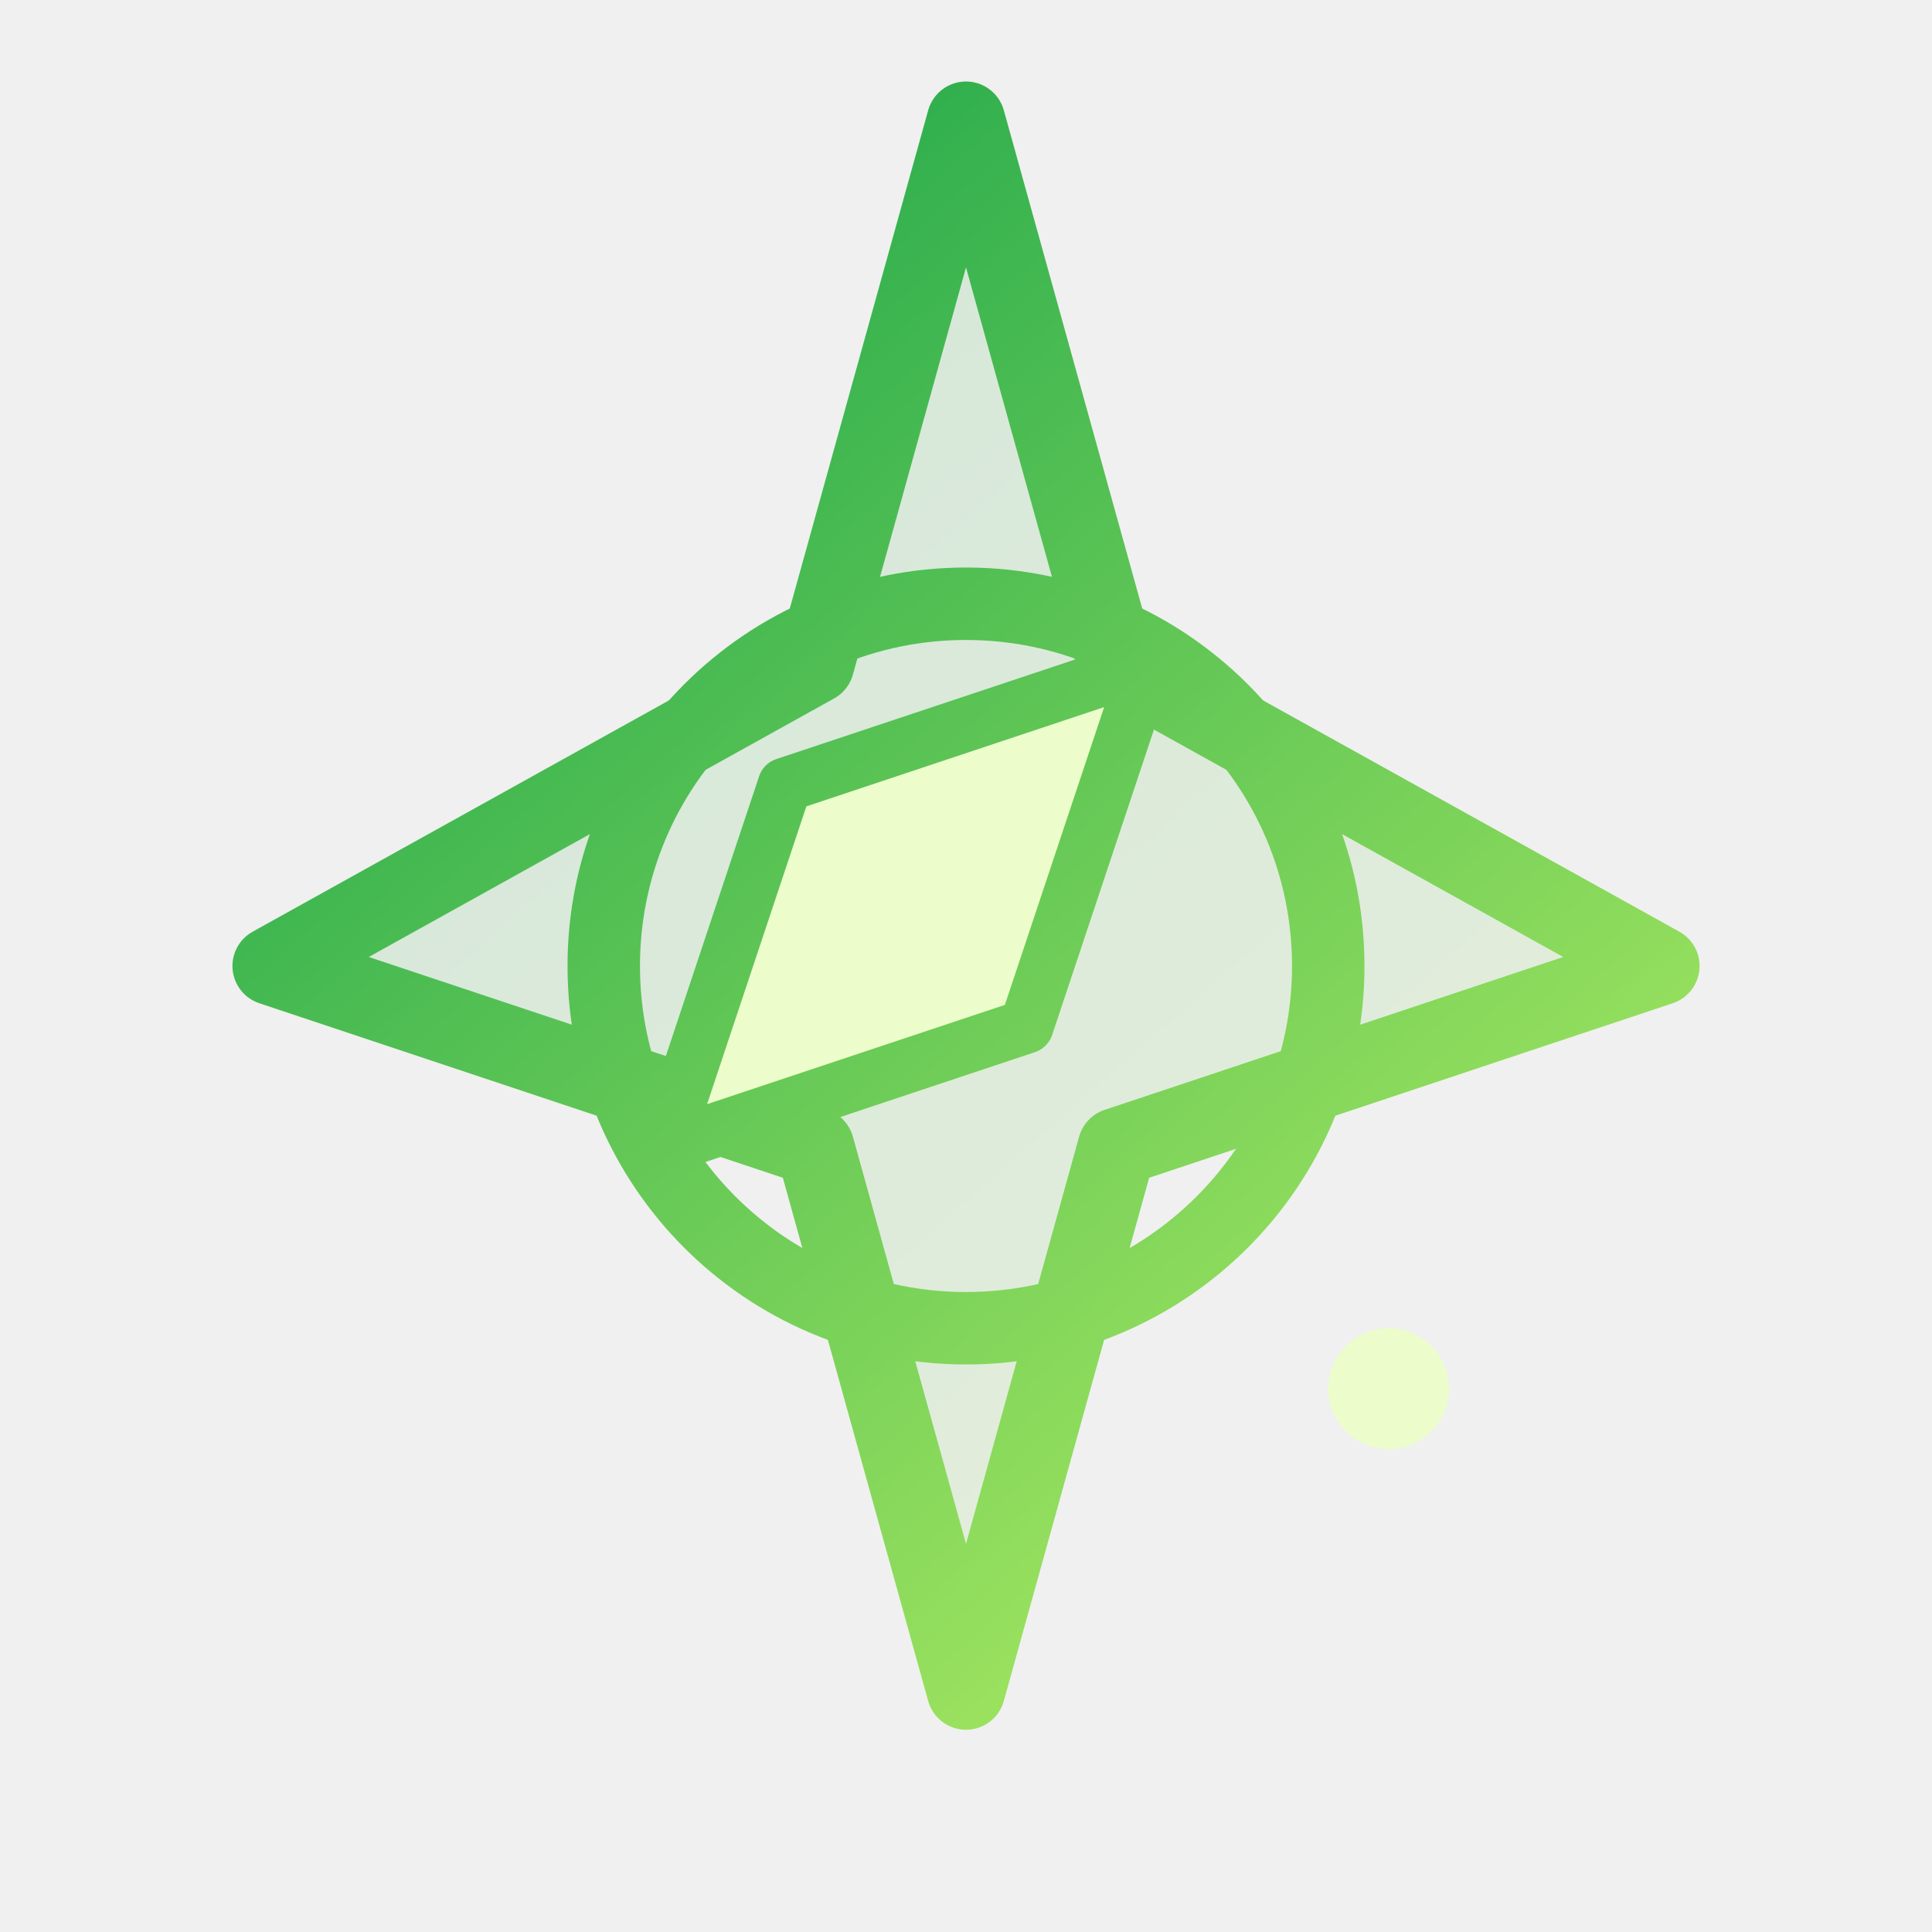
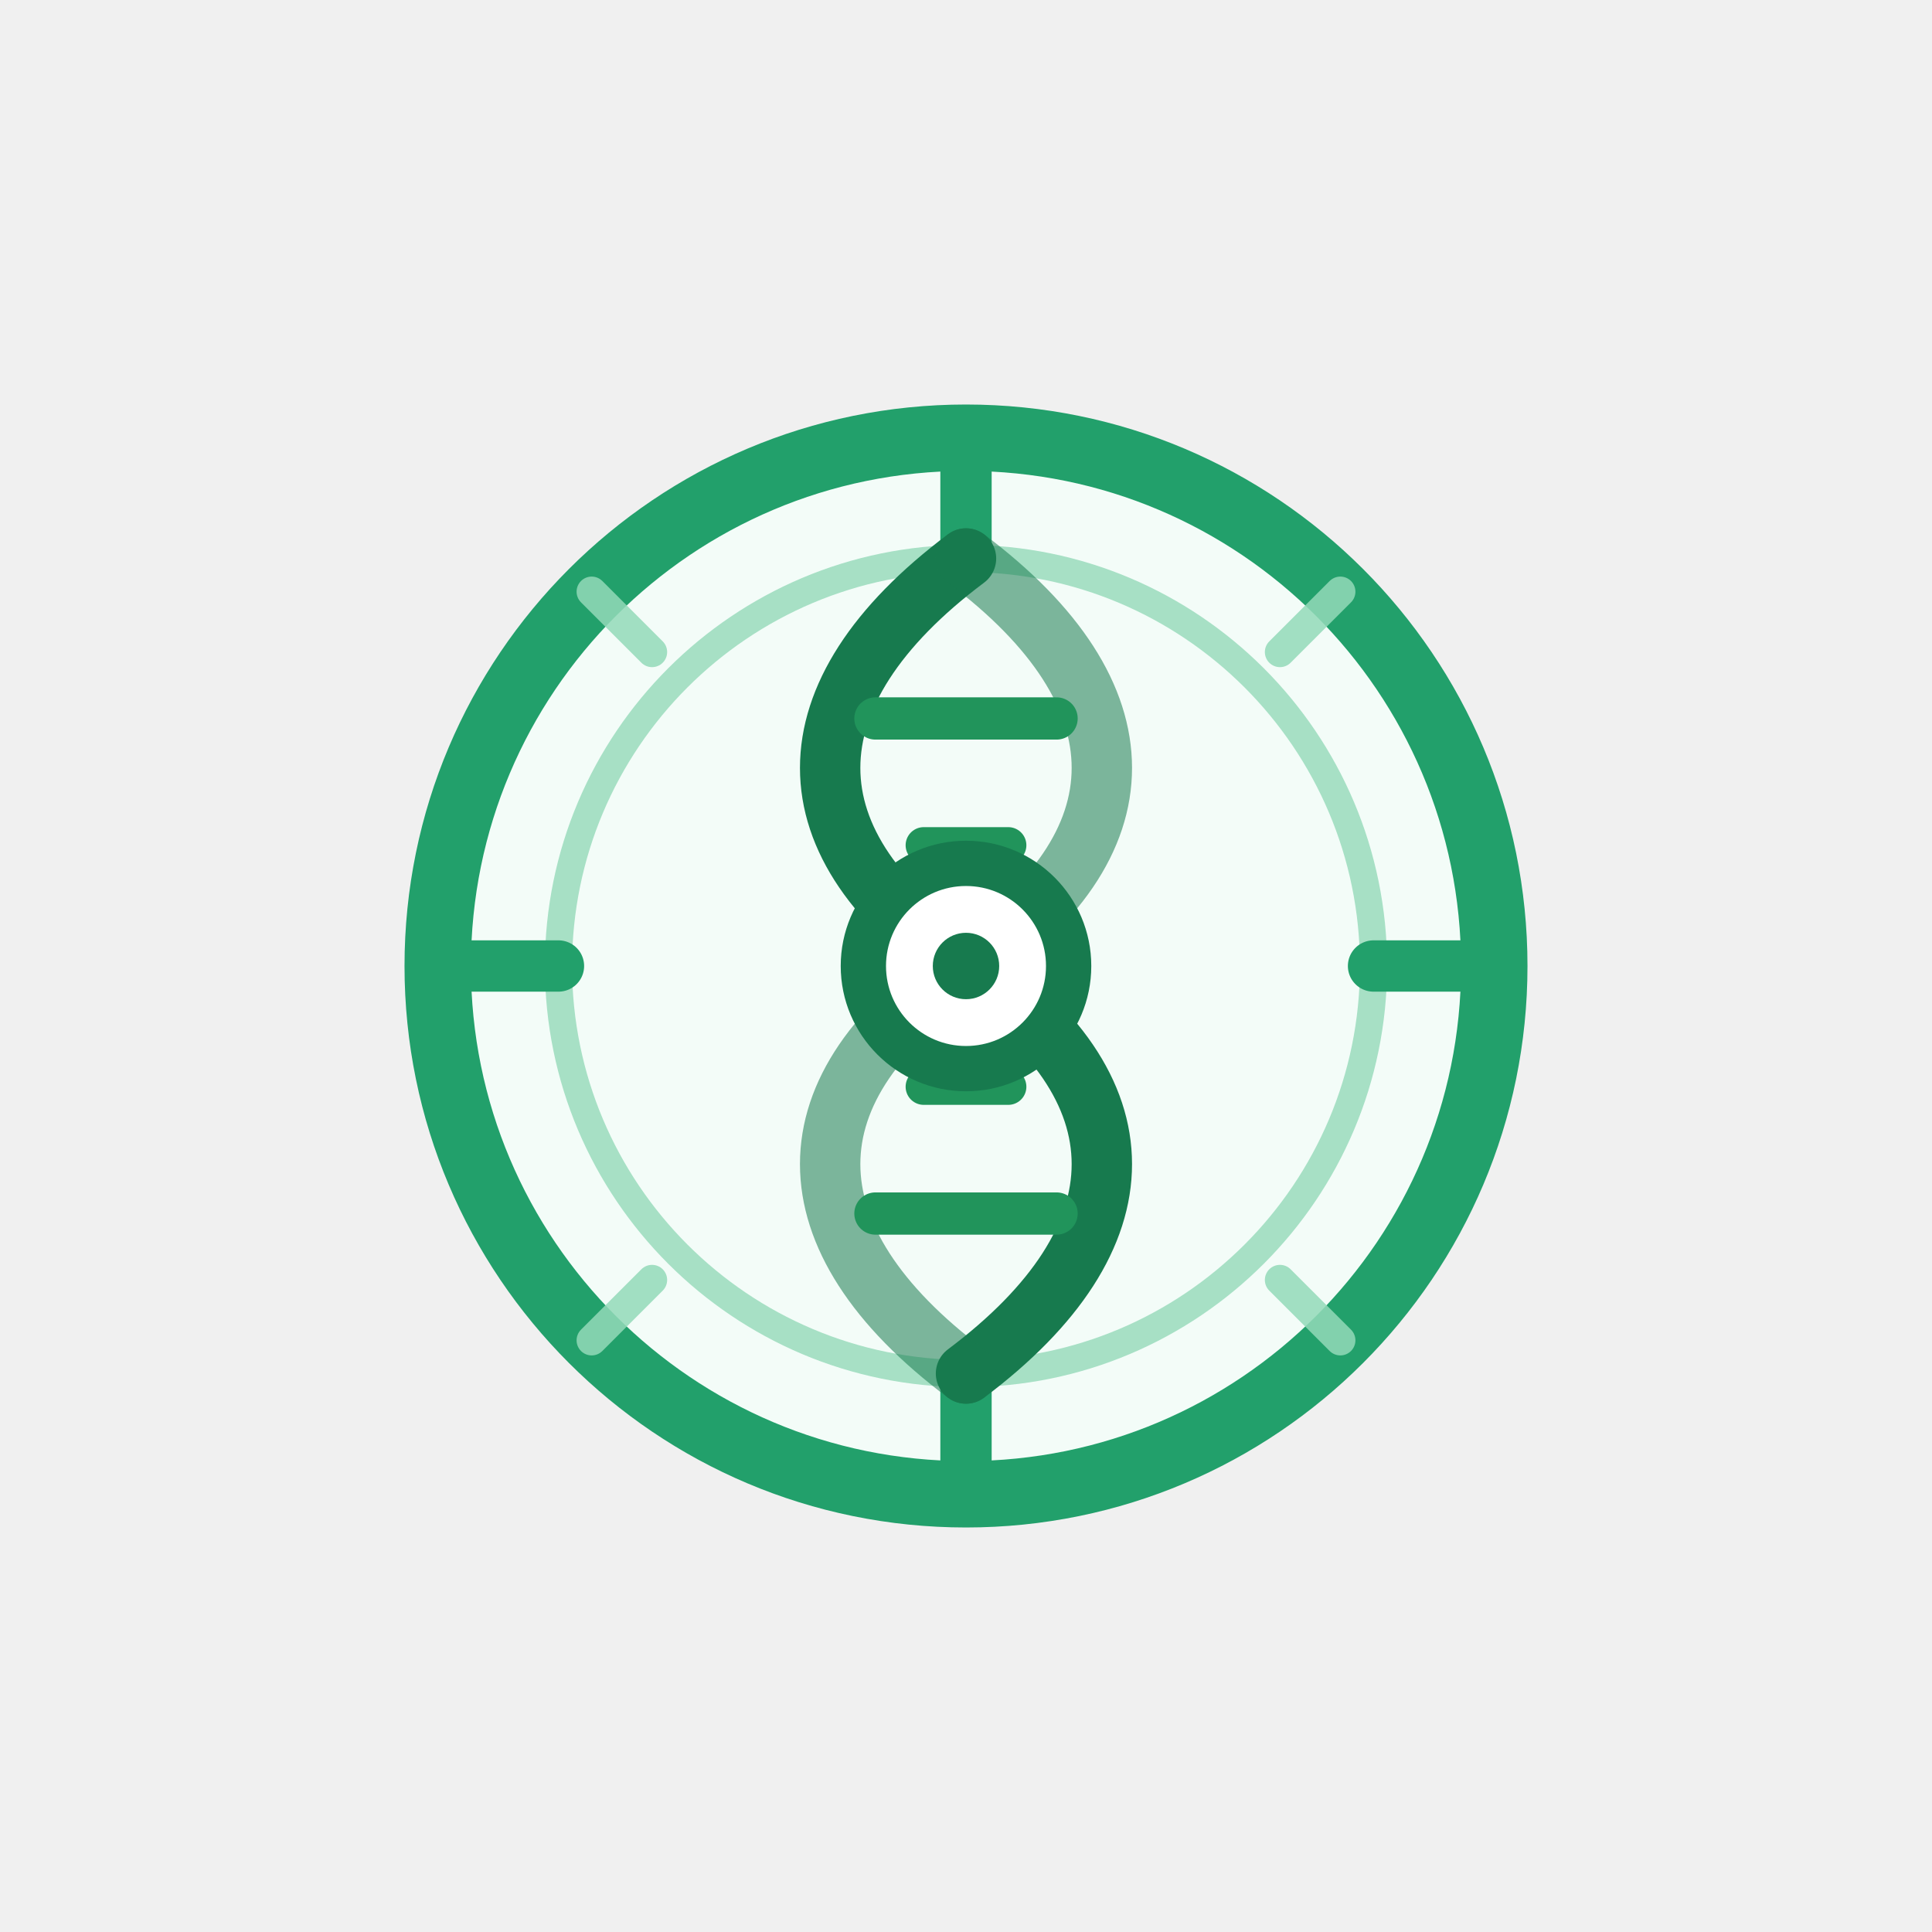
<svg xmlns="http://www.w3.org/2000/svg" viewBox="0 0 64 64">
  <defs>
-     <linearGradient id="g" x1="10" y1="7" x2="54" y2="57" gradientUnits="userSpaceOnUse">
-       <stop stop-color="#16A34A" />
-       <stop offset="1" stop-color="#BEF264" />
+     <linearGradient id="p1" x1="22" y1="14" x2="42" y2="50">
+       <stop stop-color="#93D9B8" />
+       <stop offset="1" stop-color="#177A4E" />
    </linearGradient>
  </defs>
-   <path d="M32 4l5 18 18 10-18 6-5 18-5-18-18-6 18-10z" fill="url(#g)" fill-opacity=".14" stroke="url(#g)" stroke-width="2.6" stroke-linejoin="round" />
-   <circle cx="32" cy="32" r="12" fill="none" stroke="url(#g)" stroke-width="2.4" />
-   <path d="M38 22 34 34 22 38 26 26z" fill="#ECFCCB" stroke="url(#g)" stroke-width="1.8" stroke-linejoin="round" />
-   <circle cx="46" cy="46" r="2" fill="#ECFCCB" />
+   <circle cx="32" cy="32" r="17.5" fill="#F3FCF8" />
+   <circle cx="32" cy="32" r="17.5" fill="none" stroke="#22A06B" stroke-width="2.2" />
+   <circle cx="32" cy="32" r="13.5" fill="none" stroke="#93D9B8" stroke-width="0.9" opacity="0.8" />
+   <g stroke="#93D9B8" stroke-width="1" stroke-linecap="round" opacity="0.85">
+     <path d="M44.4 19.6 L42.4 21.6 M19.6 19.6 L21.6 21.6 M44.4 44.4 L42.4 42.4 M19.6 44.4 L21.6 42.4" />
+   </g>
+   <g stroke="#22A06B" stroke-width="1.7" stroke-linecap="round">
+     <path d="M32 14.5 V18.5 M32 45.5 V49.5 M14.5 32 H18.5 M45.5 32 H49.5" />
+   </g>
+   <g stroke-linecap="round" fill="none">
+     <path d="M32 18.5 C 26 23, 26 28, 32 32 C 38 36, 38 41, 32 45.5" stroke="#177A4E" stroke-width="2" />
+     <path d="M32 18.5 C 38 23, 38 28, 32 32 C 26 36, 26 41, 32 45.5" stroke="#177A4E" stroke-width="2" opacity="0.55" />
+     <path d="M29 23.8 H35" stroke="#21945B" stroke-width="1.4" />
+     <path d="M29 40.2 H35" stroke="#21945B" stroke-width="1.4" />
+     <path d="M30.6 28 H33.4" stroke="#21945B" stroke-width="1.2" />
+     <path d="M30.6 36 H33.4" stroke="#21945B" stroke-width="1.2" />
+   </g>
+   <circle cx="32" cy="32" r="3.4" fill="#FFFFFF" stroke="#177A4E" stroke-width="1.5" />
+   <circle cx="32" cy="32" r="1.1" fill="#177A4E" />
</svg>
